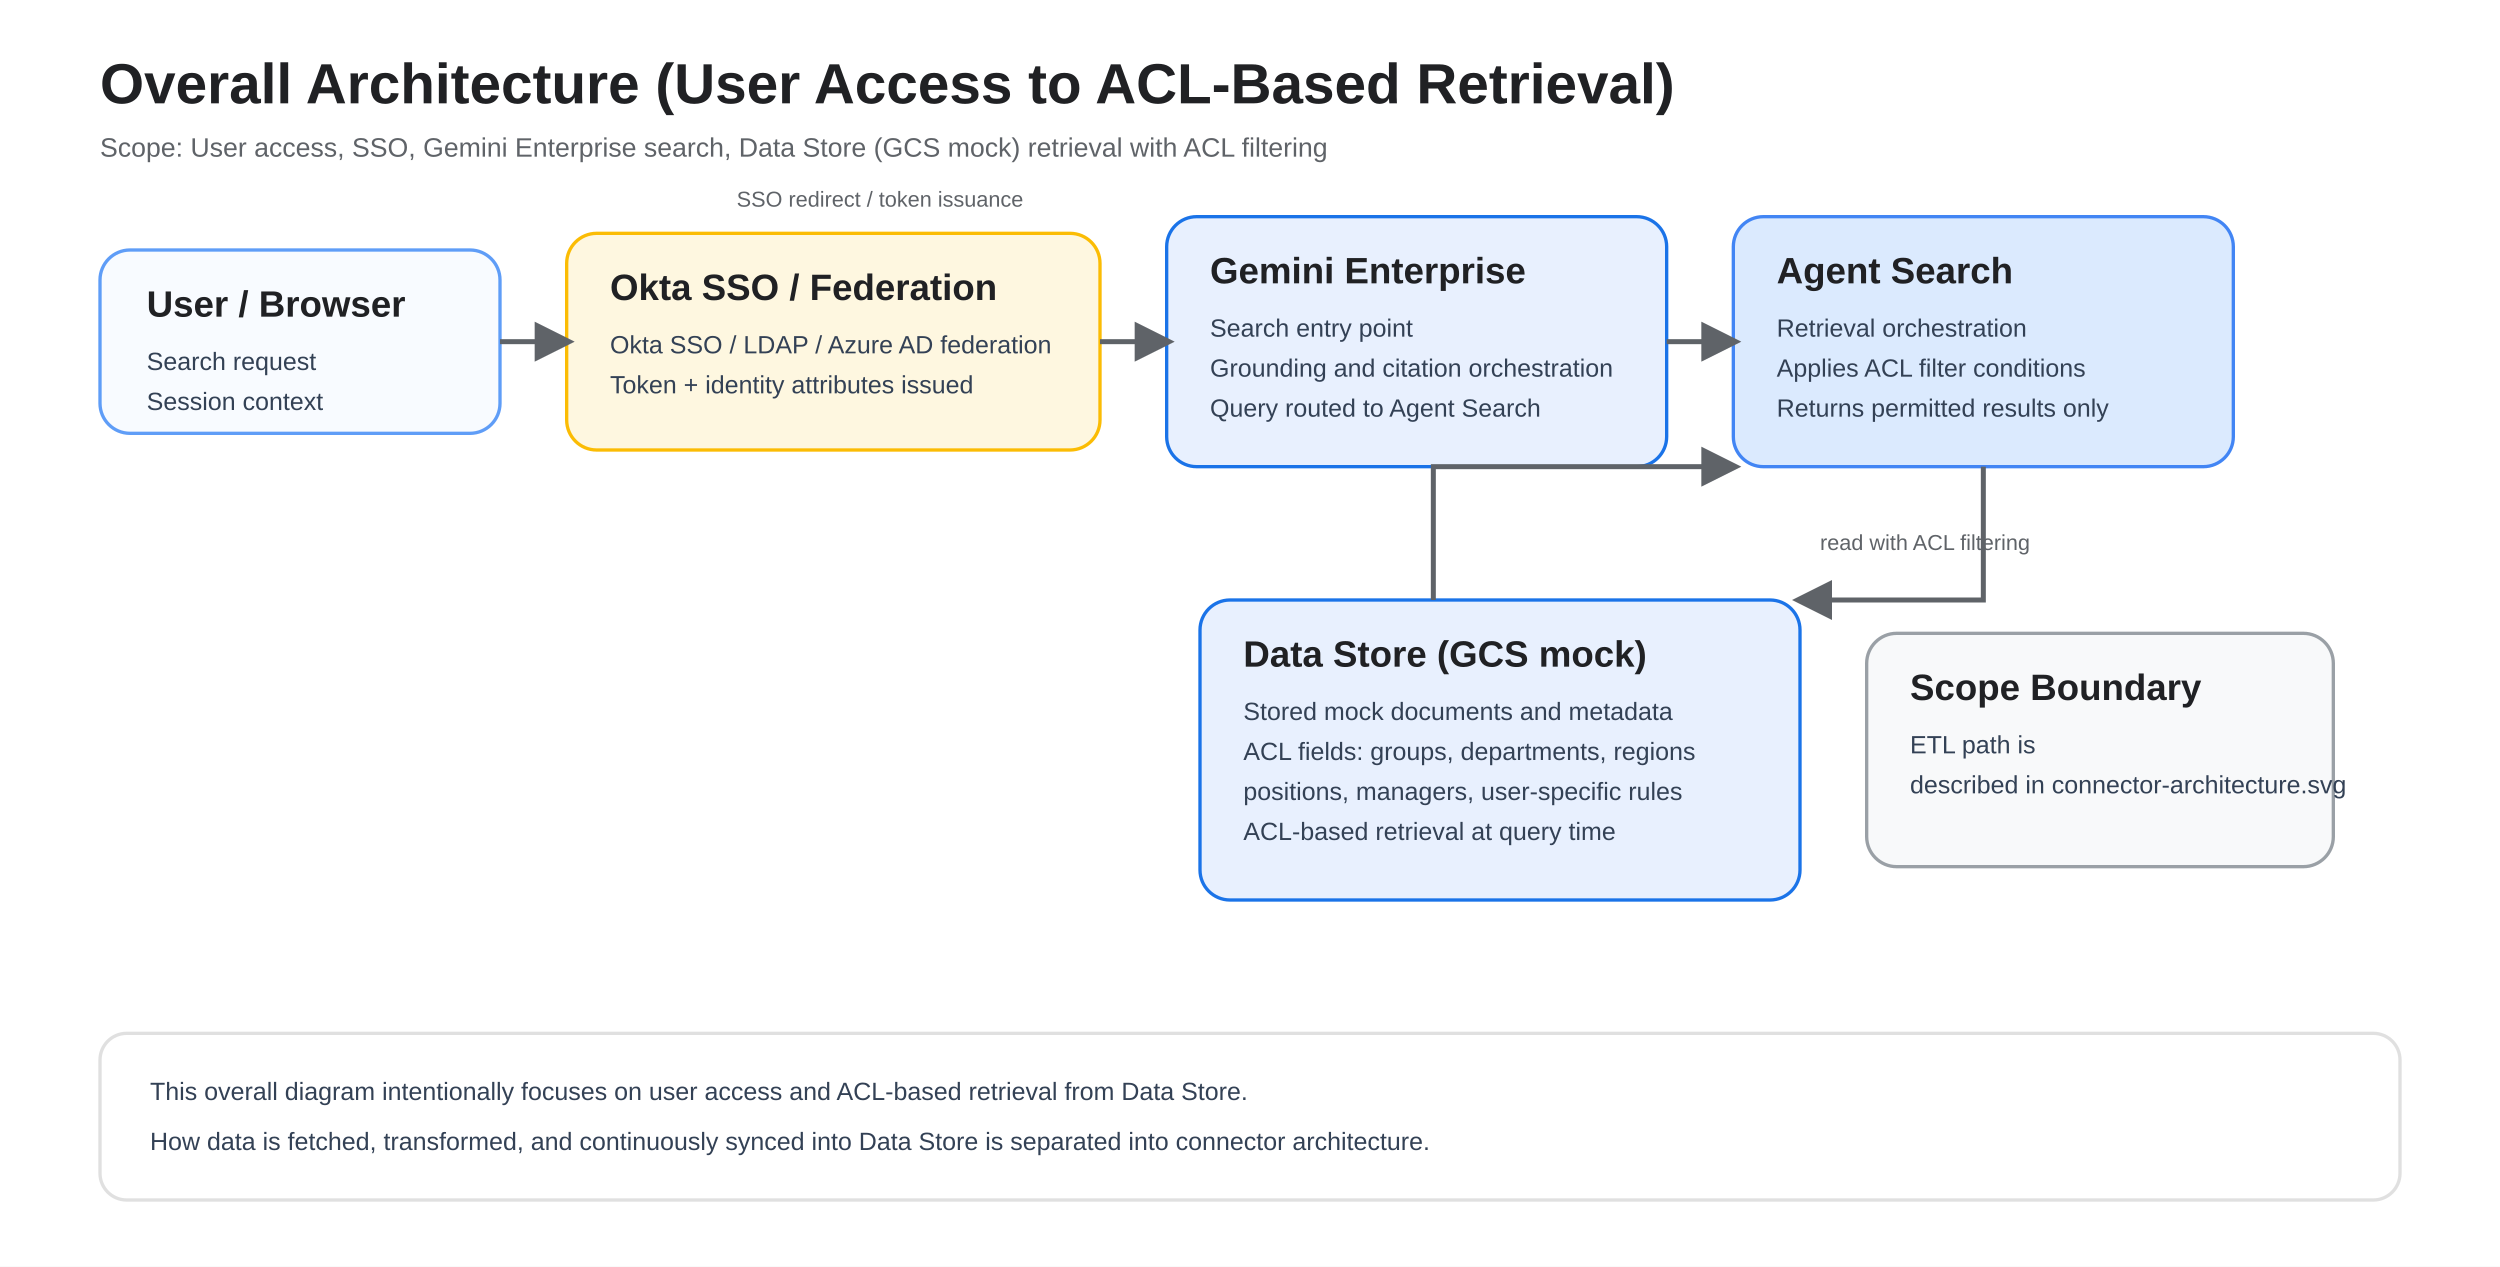
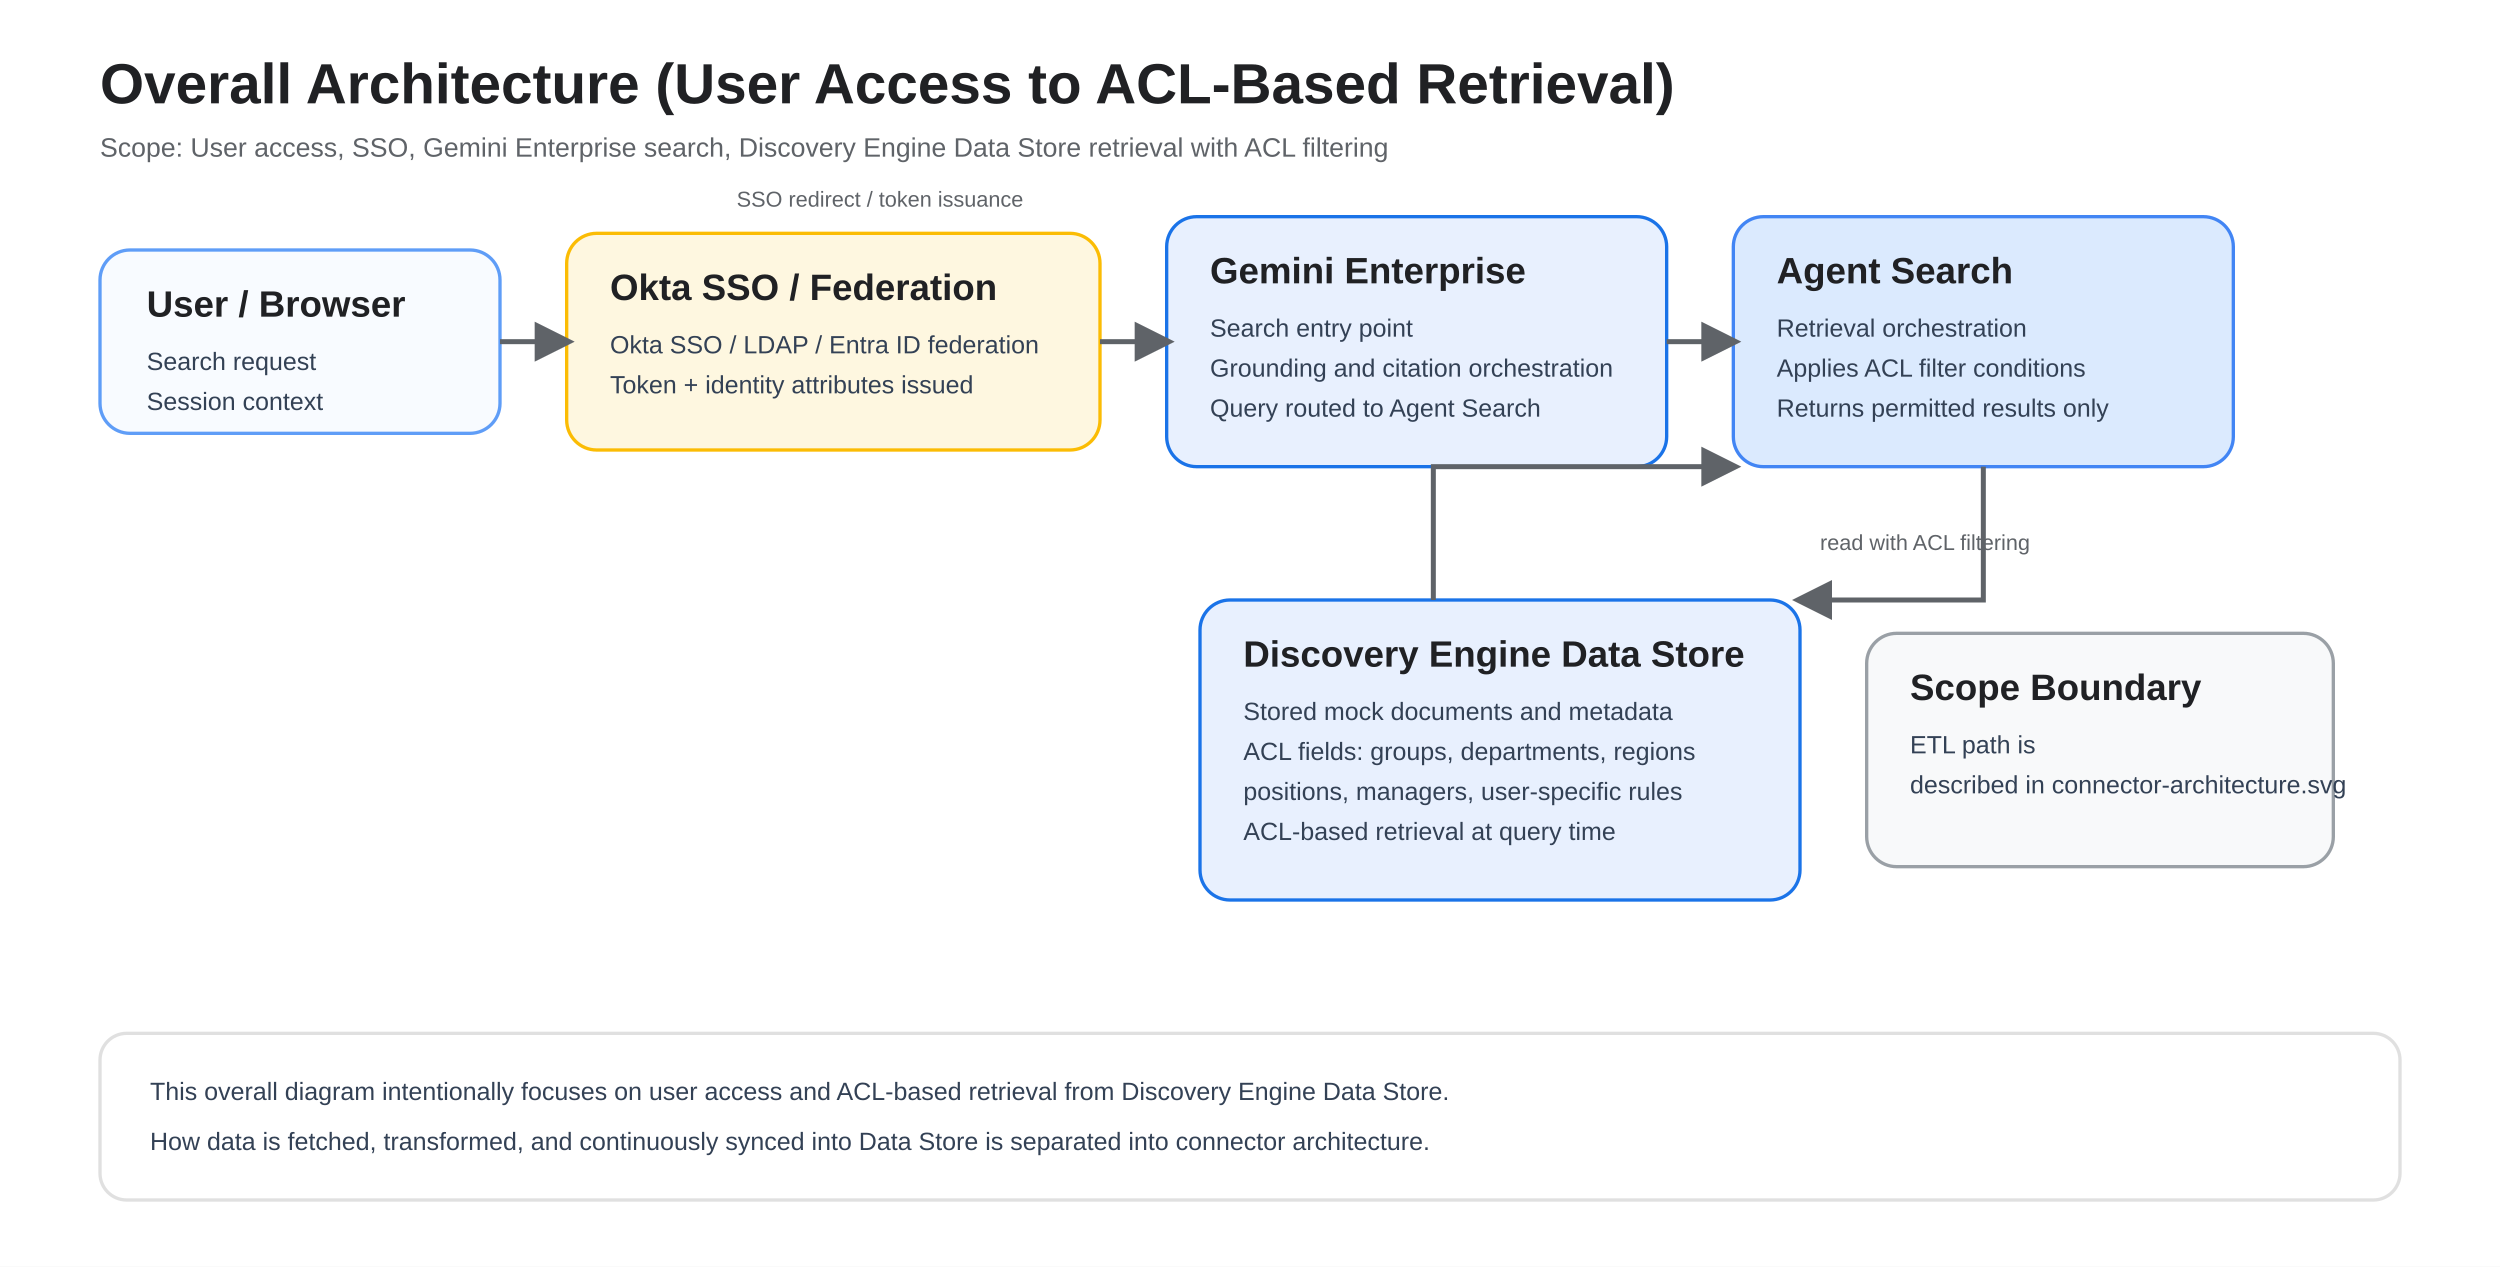
<svg xmlns="http://www.w3.org/2000/svg" width="1500" height="760" viewBox="0 0 1500 760" role="img" aria-labelledby="title desc">
  <defs>
    <style>
      .bg { fill: #ffffff; }
      .title { font: 700 34px Arial, sans-serif; fill: #202124; }
      .subtitle { font: 16px Arial, sans-serif; fill: #5f6368; }
      .box { rx: 18; ry: 18; stroke-width: 2; }
      .edge { stroke: #5f6368; stroke-width: 3; fill: none; marker-end: url(#arrow); }
      .label { font: 700 22px Arial, sans-serif; fill: #202124; }
      .text { font: 15px Arial, sans-serif; fill: #334155; }
      .small { font: 13px Arial, sans-serif; fill: #5f6368; }
    </style>
    <marker id="arrow" viewBox="0 0 10 10" refX="8" refY="5" markerWidth="8" markerHeight="8" orient="auto-start-reverse">
      <path d="M 0 0 L 10 5 L 0 10 z" fill="#5f6368" />
    </marker>
  </defs>
  <rect class="bg" x="0" y="0" width="1500" height="760" />
  <text class="title" x="60" y="62">Overall Architecture (User Access to ACL-Based Retrieval)</text>
-   <text class="subtitle" x="60" y="94">Scope: User access, SSO, Gemini Enterprise search, Data Store (GCS mock) retrieval with ACL filtering</text>
+   <text class="subtitle" x="60" y="94">Scope: User access, SSO, Gemini Enterprise search, Discovery Engine Data Store retrieval with ACL filtering</text>
  <rect class="box" x="60" y="150" width="240" height="110" fill="#f8fbff" stroke="#5f9df7" />
  <text class="label" x="88" y="190">User / Browser</text>
  <text class="text" x="88" y="222">Search request</text>
  <text class="text" x="88" y="246">Session context</text>
  <rect class="box" x="340" y="140" width="320" height="130" fill="#fef7e0" stroke="#fbbc04" />
  <text class="label" x="366" y="180">Okta SSO / Federation</text>
-   <text class="text" x="366" y="212">Okta SSO / LDAP / Azure AD federation</text>
+   <text class="text" x="366" y="212">Okta SSO / LDAP / Entra ID federation</text>
  <text class="text" x="366" y="236">Token + identity attributes issued</text>
  <rect class="box" x="700" y="130" width="300" height="150" fill="#e8f0fe" stroke="#1a73e8" />
  <text class="label" x="726" y="170">Gemini Enterprise</text>
  <text class="text" x="726" y="202">Search entry point</text>
  <text class="text" x="726" y="226">Grounding and citation orchestration</text>
  <text class="text" x="726" y="250">Query routed to Agent Search</text>
  <rect class="box" x="1040" y="130" width="300" height="150" fill="#dbeafe" stroke="#4285f4" />
  <text class="label" x="1066" y="170">Agent Search</text>
  <text class="text" x="1066" y="202">Retrieval orchestration</text>
  <text class="text" x="1066" y="226">Applies ACL filter conditions</text>
  <text class="text" x="1066" y="250">Returns permitted results only</text>
  <rect class="box" x="720" y="360" width="360" height="180" fill="#e8f0fe" stroke="#1a73e8" />
-   <text class="label" x="746" y="400">Data Store (GCS mock)</text>
+   <text class="label" x="746" y="400">Discovery Engine Data Store</text>
  <text class="text" x="746" y="432">Stored mock documents and metadata</text>
  <text class="text" x="746" y="456">ACL fields: groups, departments, regions</text>
  <text class="text" x="746" y="480">positions, managers, user-specific rules</text>
  <text class="text" x="746" y="504">ACL-based retrieval at query time</text>
  <rect class="box" x="1120" y="380" width="280" height="140" fill="#f8f9fa" stroke="#9aa0a6" />
  <text class="label" x="1146" y="420">Scope Boundary</text>
  <text class="text" x="1146" y="452">ETL path is</text>
  <text class="text" x="1146" y="476">described in connector-architecture.svg</text>
  <path class="edge" d="M300 205 H340" />
  <path class="edge" d="M660 205 H700" />
  <path class="edge" d="M1000 205 H1040" />
  <path class="edge" d="M1190 280 V360 H1080" />
  <path class="edge" d="M860 360 V280 H1040" />
  <text class="small" x="442" y="124">SSO redirect / token issuance</text>
  <text class="small" x="1092" y="330">read with ACL filtering</text>
  <rect x="60" y="620" width="1380" height="100" rx="16" ry="16" fill="#ffffff" stroke="#e0e0e0" stroke-width="2" />
-   <text class="text" x="90" y="660">This overall diagram intentionally focuses on user access and ACL-based retrieval from Data Store.</text>
+   <text class="text" x="90" y="660">This overall diagram intentionally focuses on user access and ACL-based retrieval from Discovery Engine Data Store.</text>
  <text class="text" x="90" y="690">How data is fetched, transformed, and continuously synced into Data Store is separated into connector architecture.</text>
</svg>
